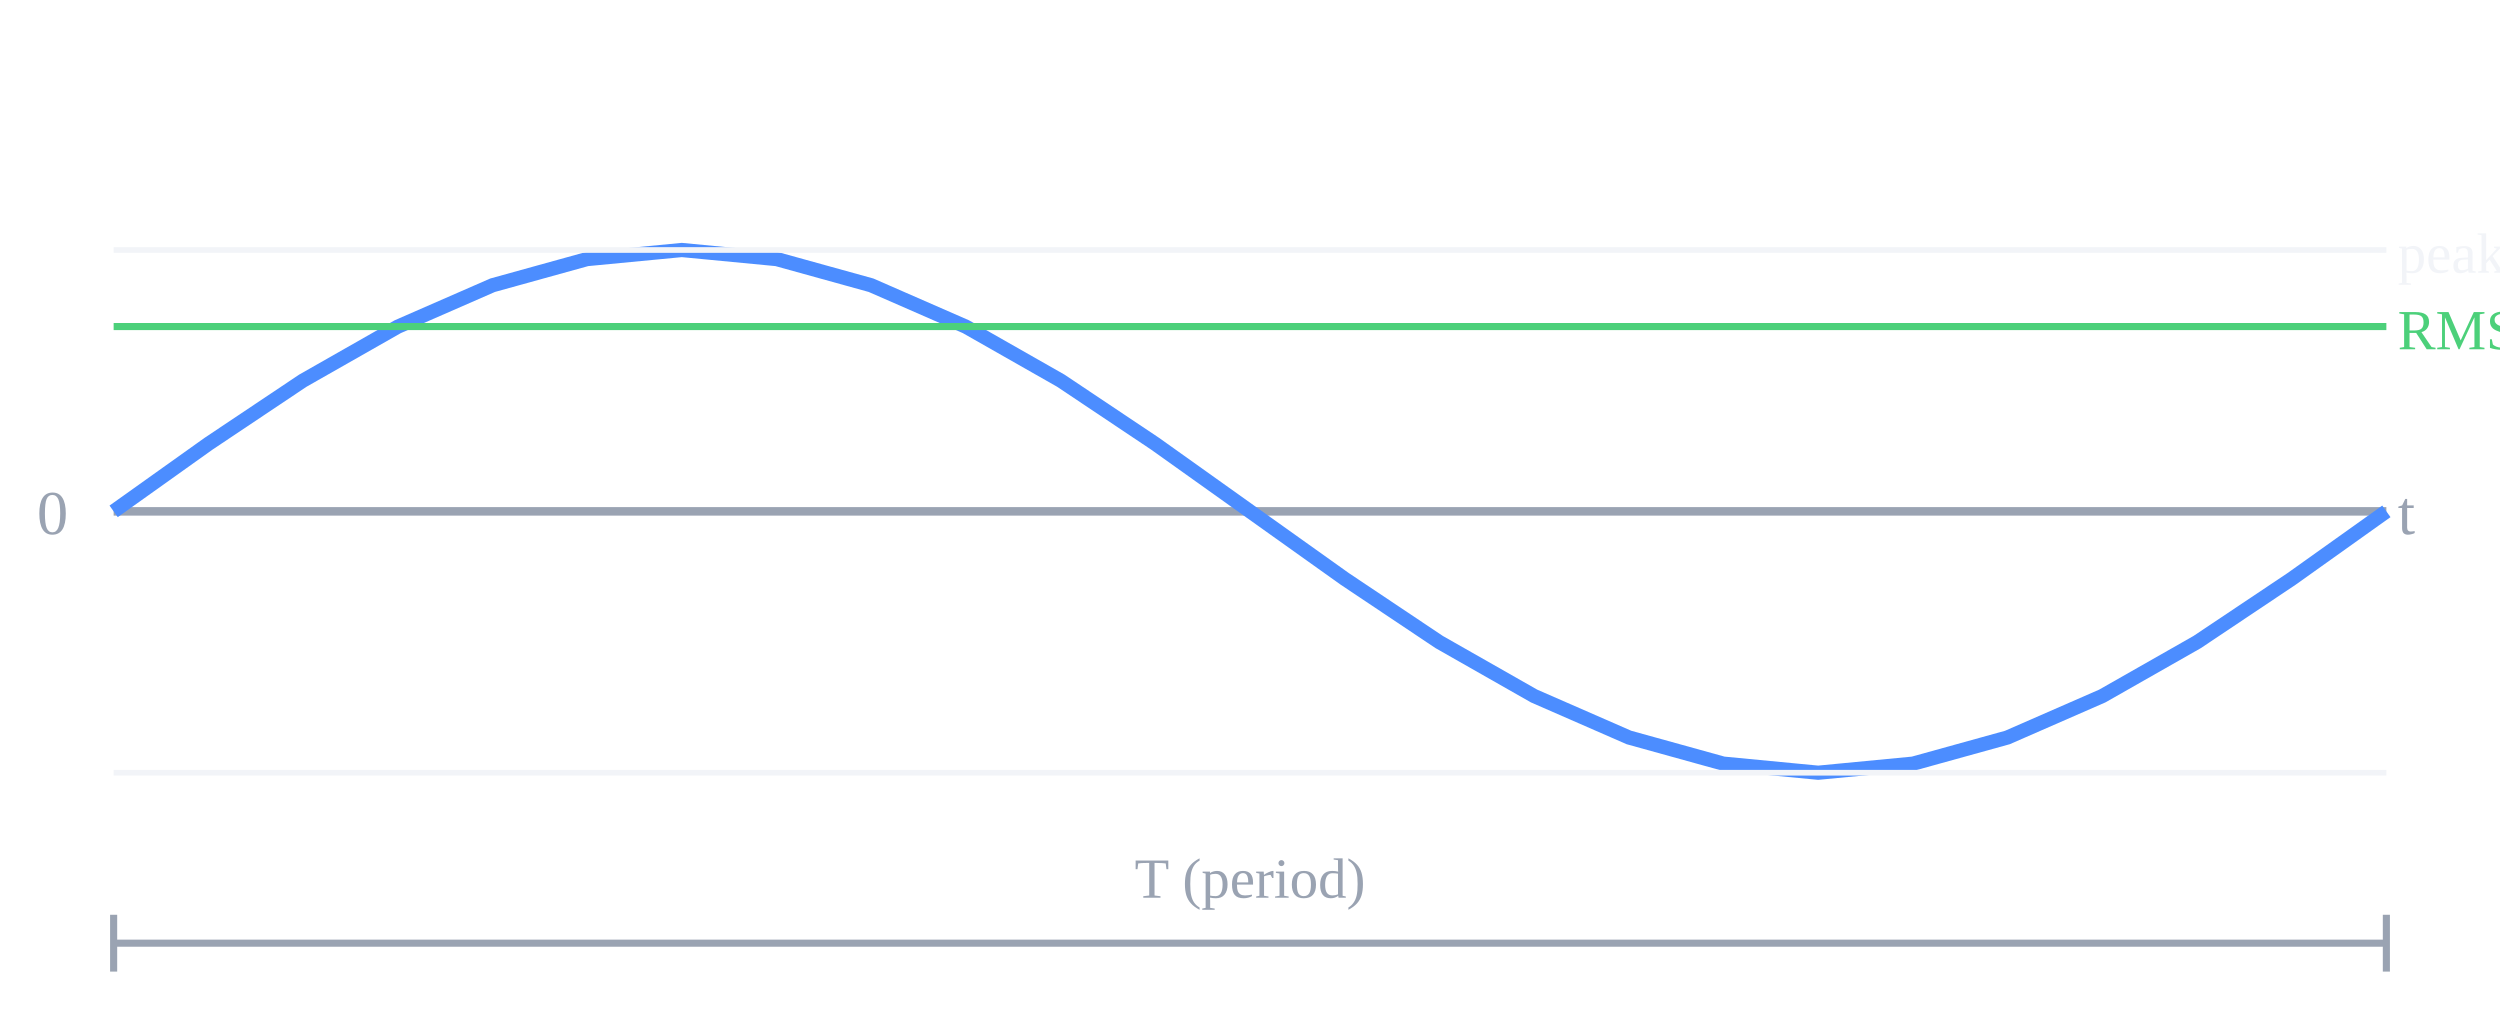
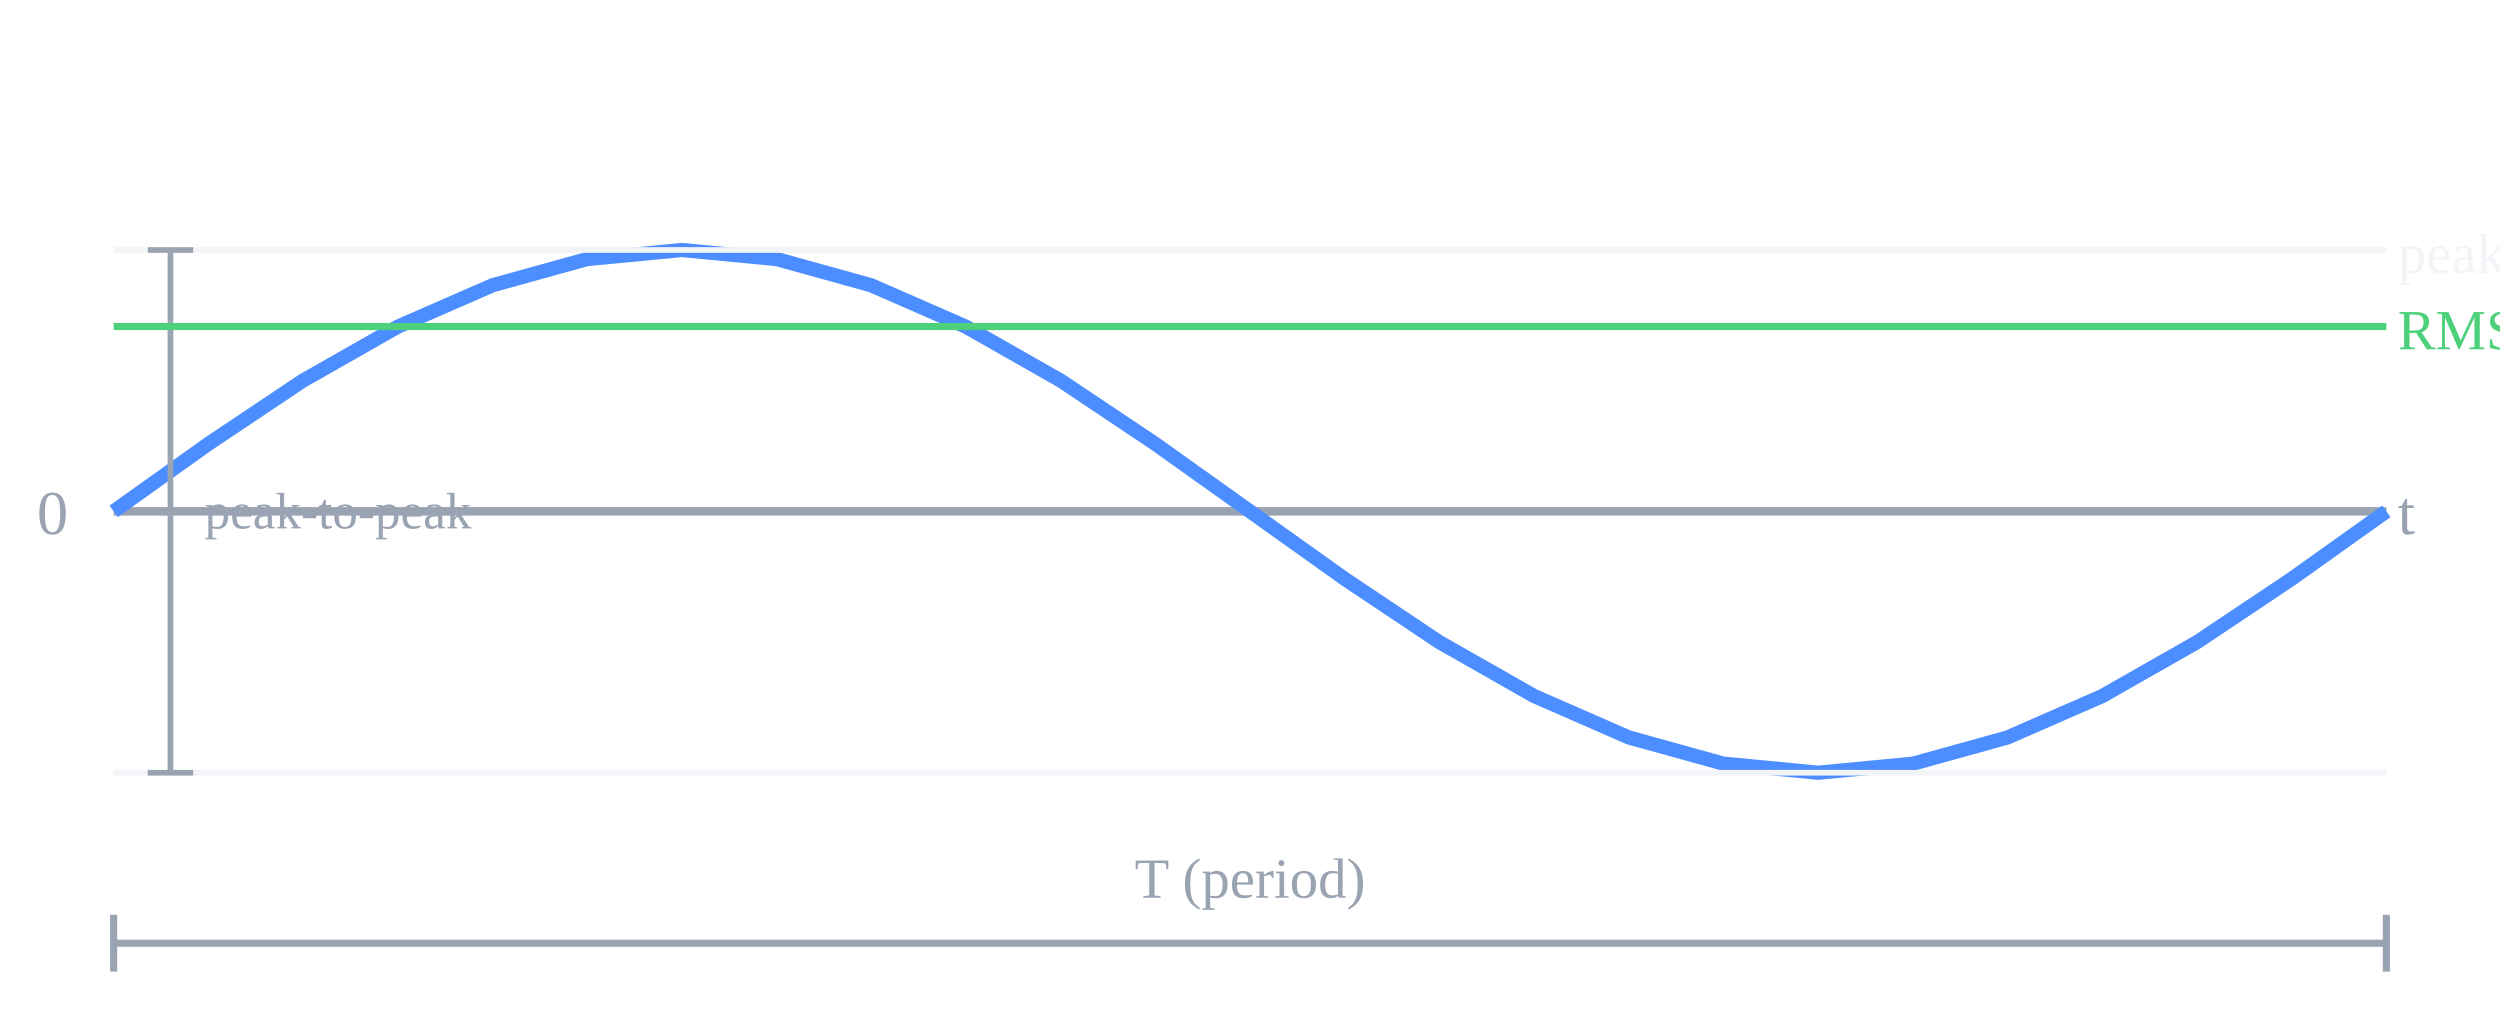
- <svg xmlns="http://www.w3.org/2000/svg" width="440" height="180" viewBox="0 0 440 180" role="img" aria-label="Sine waveform, 1 cycle shown, oscillating symmetrically above and below a zero reference axis. A peak reference line marks the maximum height above the zero axis. A separate RMS reference line sits between the zero axis and the peak line, at about 71 percent of the peak height. A period marker spans exactly one full cycle along the time axis.">
+ <svg xmlns="http://www.w3.org/2000/svg" width="440" height="180" viewBox="0 0 440 180" role="img" aria-label="Sine waveform, 1 cycle shown, oscillating symmetrically above and below a zero reference axis. A peak reference line marks the maximum height above the zero axis, and a peak-to-peak bracket spans from the peak line to the trough line. A separate RMS reference line sits between the zero axis and the peak line, at about 71 percent of the peak height. A period marker spans exactly one full cycle along the time axis.">
  <g>
    <line x1="20" y1="90" x2="420" y2="90" stroke="#9aa3b2" stroke-width="1.5" />
    <text x="422" y="94" fill="#9aa3b2" font-size="11" text-anchor="start">
      <tspan>t</tspan>
    </text>
    <text x="12" y="94" fill="#9aa3b2" font-size="11" text-anchor="end">
      <tspan>0</tspan>
    </text>
    <path d="M20.0,90.0 L36.7,78.1 L53.3,67.0 L70.0,57.5 L86.7,50.2 L103.3,45.6 L120.0,44.0 L136.7,45.6 L153.3,50.2 L170.0,57.5 L186.7,67.0 L203.3,78.1 L220.0,90.0 L236.7,101.9 L253.3,113.0 L270.0,122.5 L286.7,129.8 L303.3,134.4 L320.0,136.0 L336.7,134.4 L353.3,129.8 L370.0,122.5 L386.7,113.0 L403.3,101.9 L420.0,90.0" fill="none" stroke="#4c8dff" stroke-width="2.5" />
    <line x1="20" y1="44" x2="420" y2="44" stroke="#f2f4f8" stroke-width="1" />
    <line x1="20" y1="136" x2="420" y2="136" stroke="#f2f4f8" stroke-width="1" />
    <text x="422" y="48" fill="#f2f4f8" font-size="10" text-anchor="start">
      <tspan>peak</tspan>
    </text>
+     <line x1="30" y1="44" x2="30" y2="136" stroke="#9aa3b2" stroke-width="1" />
+     <line x1="26" y1="44" x2="34" y2="44" stroke="#9aa3b2" stroke-width="1" />
+     <line x1="26" y1="136" x2="34" y2="136" stroke="#9aa3b2" stroke-width="1" />
+     <text x="36" y="93" fill="#9aa3b2" font-size="9" text-anchor="start">
+       <tspan>peak-to-peak</tspan>
+     </text>
    <line x1="20" y1="57.473" x2="420" y2="57.473" stroke="#4cd07a" stroke-width="1.25" />
    <text x="422" y="61.473" fill="#4cd07a" font-size="10" text-anchor="start">
      <tspan>RMS</tspan>
    </text>
    <line x1="20" y1="166" x2="420" y2="166" stroke="#9aa3b2" stroke-width="1.25" />
    <line x1="20" y1="161" x2="20" y2="171" stroke="#9aa3b2" stroke-width="1.25" />
    <line x1="420" y1="161" x2="420" y2="171" stroke="#9aa3b2" stroke-width="1.25" />
    <text x="220" y="158" fill="#9aa3b2" font-size="10" text-anchor="middle">
      <tspan>T (period)</tspan>
    </text>
  </g>
</svg>
